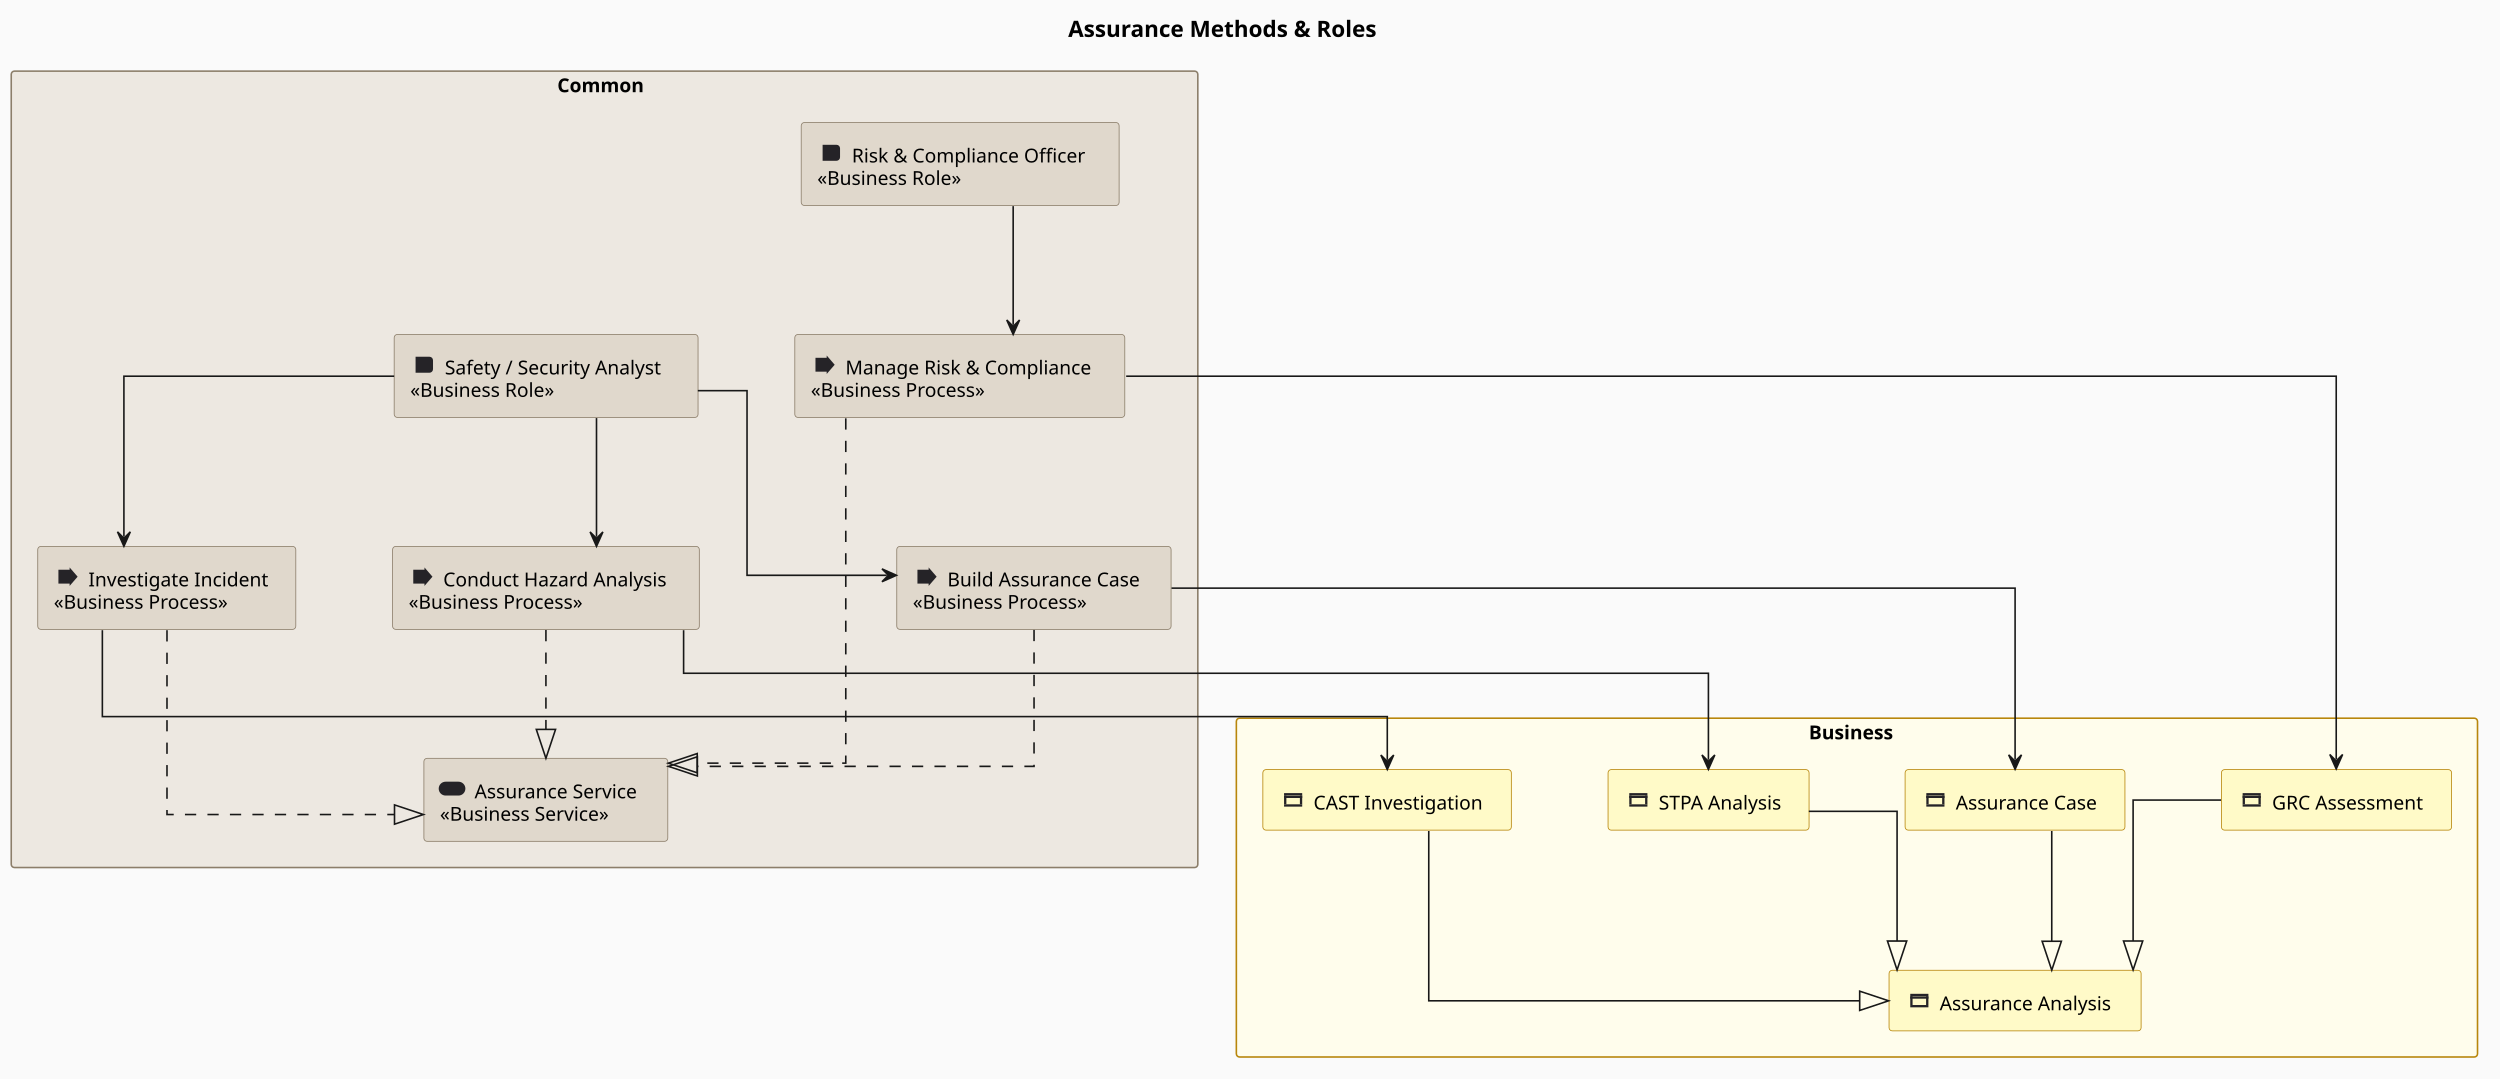
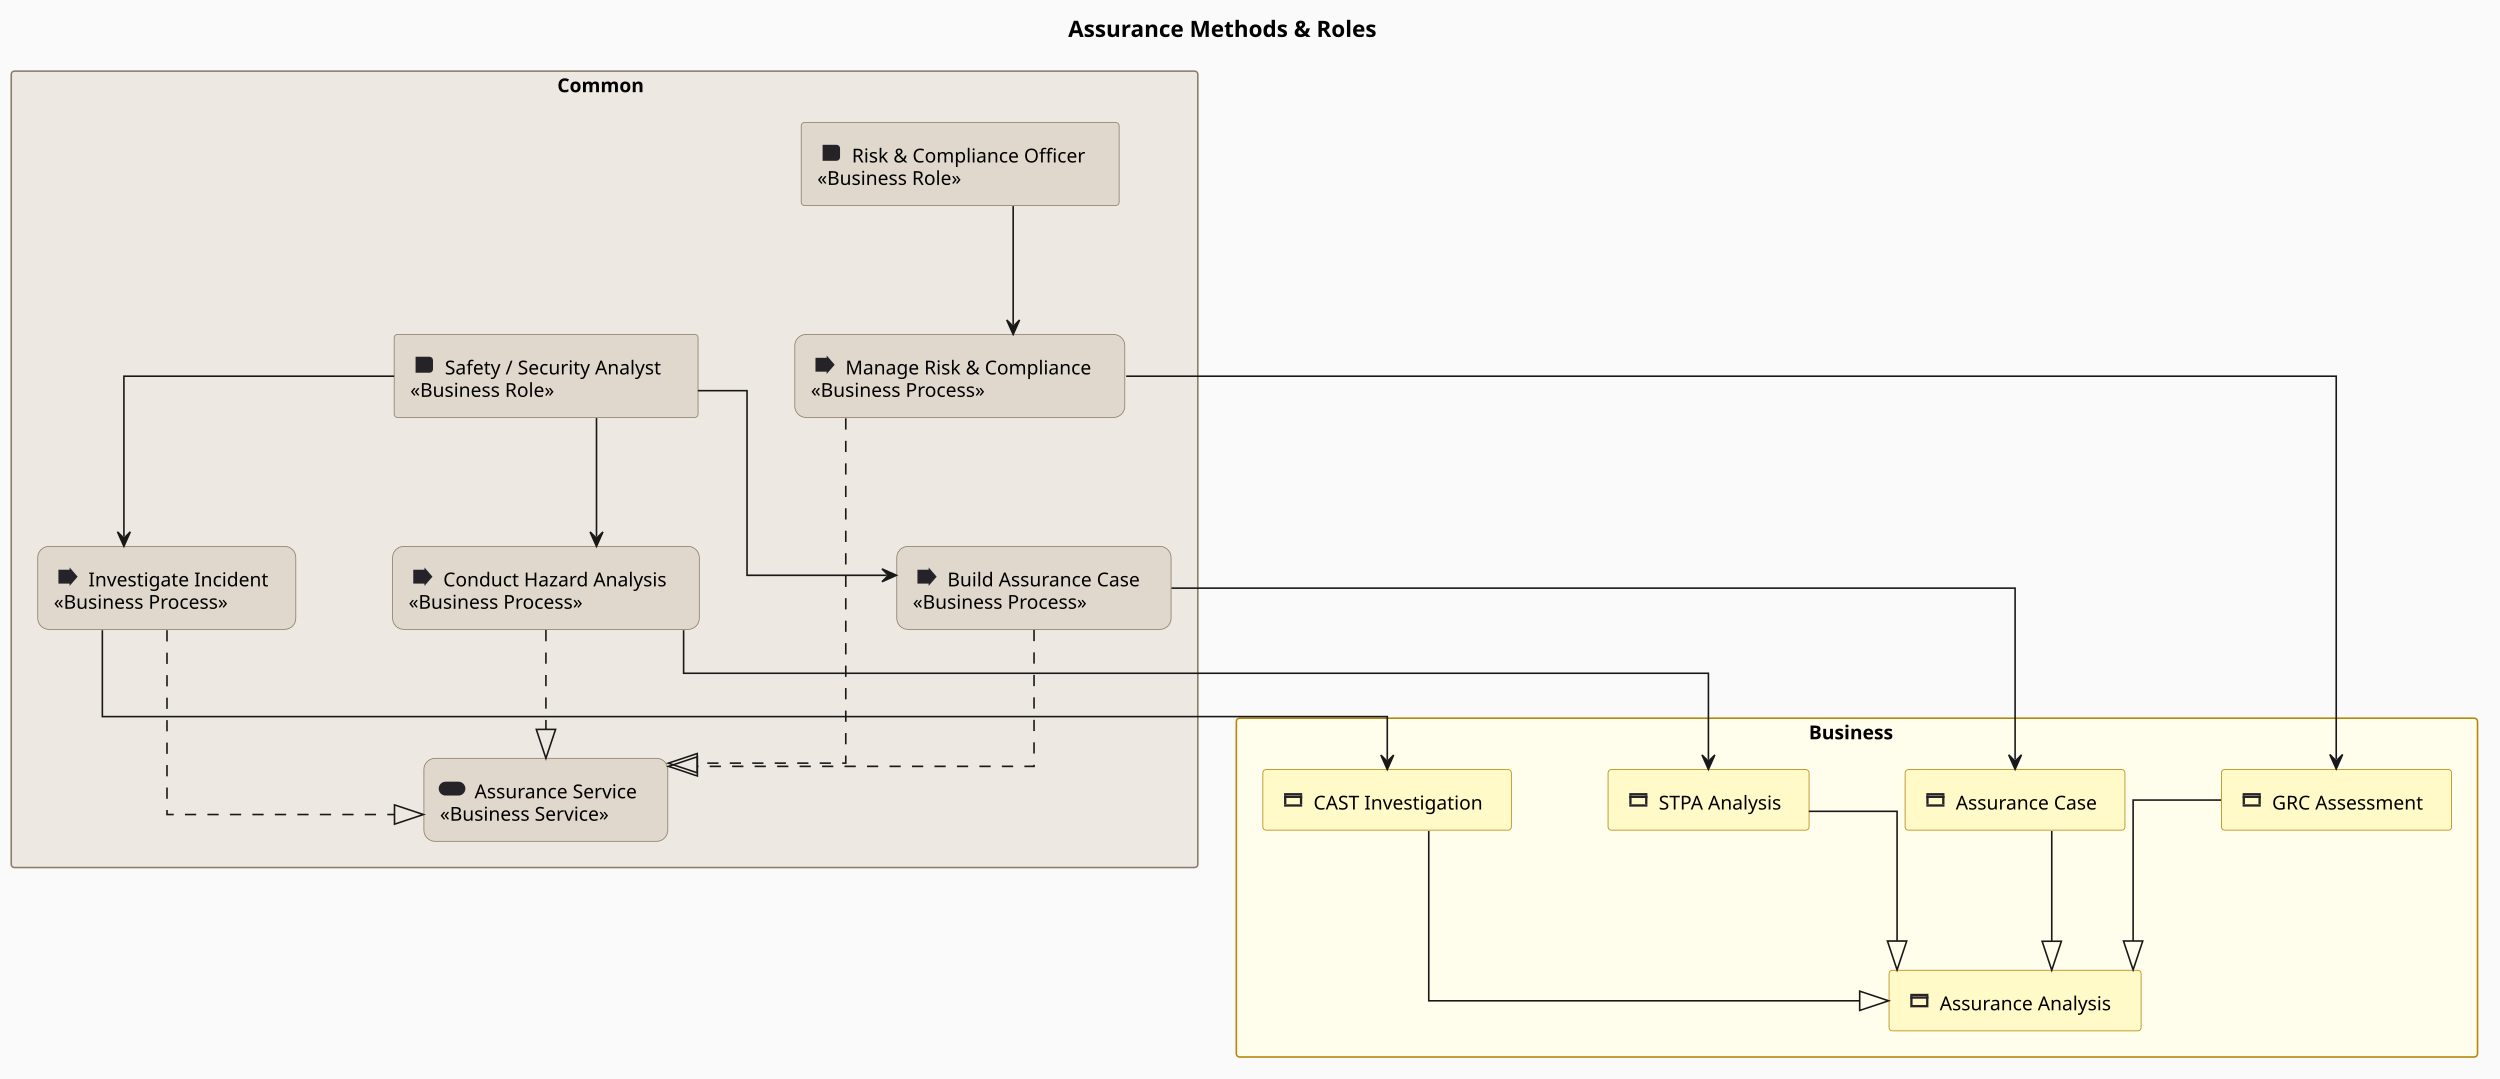
<svg xmlns="http://www.w3.org/2000/svg" contentStyleType="text/css" data-diagram-type="DESCRIPTION" height="672px" preserveAspectRatio="none" style="width:1557px;height:672px;background:#FAFAFA;" version="1.1" viewBox="0 0 1557 672" width="1557px" zoomAndPan="magnify">
  <defs />
  <g>
    <rect fill="#FAFAFA" height="672" style="stroke:none;stroke-width:1;" width="1557" x="0" y="0" />
-     <g class="title" data-source-line="142">
+     <g class="title" data-source-line="144">
      <text fill="#000000" font-family="sans-serif" font-size="14" font-weight="700" lengthAdjust="spacing" textLength="219.495" x="665.252" y="22.995">Assurance Methods &amp; Roles</text>
    </g>
-     <g class="cluster" data-qualified-name="Common" data-source-line="144" id="ent0002">
+     <g class="cluster" data-qualified-name="Common" data-source-line="146" id="ent0002">
      <rect fill="#EDE8E1" height="496" rx="2" ry="2" style="stroke:#8C7E6A;stroke-width:1;" width="739" x="7" y="44.297" />
      <text fill="#000000" font-family="sans-serif" font-size="12" font-weight="700" lengthAdjust="spacing" textLength="58.846" x="347.077" y="57.435">Common</text>
    </g>
-     <g class="cluster" data-qualified-name="Business" data-source-line="154" id="ent0010">
+     <g class="cluster" data-qualified-name="Business" data-source-line="156" id="ent0010">
      <rect fill="#FFFDEC" height="211" rx="2" ry="2" style="stroke:#B8860B;stroke-width:1;" width="773" x="770" y="447.297" />
      <text fill="#000000" font-family="sans-serif" font-size="12" font-weight="700" lengthAdjust="spacing" textLength="59.912" x="1126.544" y="460.435">Business</text>
    </g>
-     <g class="entity" data-qualified-name="Common.PRC_7YyhMi" data-source-line="145" id="ent0003">
-       <rect fill="#E0D8CC" height="51.692" rx="2" ry="2" style="stroke:#8C7E6A;stroke-width:0.5;" width="205.512" x="495" y="208.297" />
+     <g class="entity" data-qualified-name="Common.PRC_7YyhMi" data-source-line="147" id="ent0003">
+       <rect fill="#E0D8CC" height="51.692" rx="7" ry="7" style="stroke:#8C7E6A;stroke-width:0.5;" width="205.512" x="495" y="208.297" />
      <path d="M507.88,222.838 L514.859,222.838 L514.859,221.398 L519.843,227.158 L514.859,232.918 L514.859,231.478 L507.88,231.478" fill="#252327" style="stroke:none;stroke-width:0.5;" />
      <text fill="#000000" font-family="sans-serif" font-size="12" lengthAdjust="spacing" textLength="163.975" x="526.538" y="233.19">Manage Risk &amp; Compliance</text>
      <text fill="#000000" font-family="sans-serif" font-size="12" lengthAdjust="spacing" textLength="117.41" x="505" y="247.159">«Business Process»</text>
    </g>
-     <g class="entity" data-qualified-name="Common.PRC_TfWiGw" data-source-line="146" id="ent0004">
-       <rect fill="#E0D8CC" height="51.692" rx="2" ry="2" style="stroke:#8C7E6A;stroke-width:0.5;" width="191.04" x="244.5" y="340.297" />
+     <g class="entity" data-qualified-name="Common.PRC_TfWiGw" data-source-line="148" id="ent0004">
+       <rect fill="#E0D8CC" height="51.692" rx="7" ry="7" style="stroke:#8C7E6A;stroke-width:0.5;" width="191.04" x="244.5" y="340.297" />
      <path d="M257.38,354.838 L264.358,354.838 L264.358,353.398 L269.343,359.158 L264.358,364.918 L264.358,363.478 L257.38,363.478" fill="#252327" style="stroke:none;stroke-width:0.5;" />
      <text fill="#000000" font-family="sans-serif" font-size="12" lengthAdjust="spacing" textLength="149.502" x="276.038" y="365.19">Conduct Hazard Analysis</text>
      <text fill="#000000" font-family="sans-serif" font-size="12" lengthAdjust="spacing" textLength="117.41" x="254.5" y="379.159">«Business Process»</text>
    </g>
-     <g class="entity" data-qualified-name="Common.PRC_bWETd2" data-source-line="147" id="ent0005">
-       <rect fill="#E0D8CC" height="51.692" rx="2" ry="2" style="stroke:#8C7E6A;stroke-width:0.5;" width="170.848" x="558.5" y="340.297" />
+     <g class="entity" data-qualified-name="Common.PRC_bWETd2" data-source-line="149" id="ent0005">
+       <rect fill="#E0D8CC" height="51.692" rx="7" ry="7" style="stroke:#8C7E6A;stroke-width:0.5;" width="170.848" x="558.5" y="340.297" />
      <path d="M571.38,354.838 L578.359,354.838 L578.359,353.398 L583.343,359.158 L578.359,364.918 L578.359,363.478 L571.38,363.478" fill="#252327" style="stroke:none;stroke-width:0.5;" />
      <text fill="#000000" font-family="sans-serif" font-size="12" lengthAdjust="spacing" textLength="129.31" x="590.038" y="365.19">Build Assurance Case</text>
      <text fill="#000000" font-family="sans-serif" font-size="12" lengthAdjust="spacing" textLength="117.41" x="568.5" y="379.159">«Business Process»</text>
    </g>
-     <g class="entity" data-qualified-name="Common.PRC_lXql_n" data-source-line="148" id="ent0006">
-       <rect fill="#E0D8CC" height="51.692" rx="2" ry="2" style="stroke:#8C7E6A;stroke-width:0.5;" width="160.717" x="23.5" y="340.297" />
+     <g class="entity" data-qualified-name="Common.PRC_lXql_n" data-source-line="150" id="ent0006">
+       <rect fill="#E0D8CC" height="51.692" rx="7" ry="7" style="stroke:#8C7E6A;stroke-width:0.5;" width="160.717" x="23.5" y="340.297" />
      <path d="M36.38,354.838 L43.358,354.838 L43.358,353.398 L48.343,359.158 L43.358,364.918 L43.358,363.478 L36.38,363.478" fill="#252327" style="stroke:none;stroke-width:0.5;" />
      <text fill="#000000" font-family="sans-serif" font-size="12" lengthAdjust="spacing" textLength="119.18" x="55.038" y="365.19">Investigate Incident</text>
      <text fill="#000000" font-family="sans-serif" font-size="12" lengthAdjust="spacing" textLength="117.41" x="33.5" y="379.159">«Business Process»</text>
    </g>
-     <g class="entity" data-qualified-name="Common.ROL_abNYhO" data-source-line="149" id="ent0007">
+     <g class="entity" data-qualified-name="Common.ROL_abNYhO" data-source-line="151" id="ent0007">
      <rect fill="#E0D8CC" height="51.692" rx="2" ry="2" style="stroke:#8C7E6A;stroke-width:0.5;" width="197.989" x="499" y="76.297" />
      <path d="M512.323,90.174 L520.963,90.174 A2.215,2.215 0 0 1 523.178,92.389 L523.178,97.928 A2.215,2.215 0 0 1 520.963,100.143 L512.323,100.143" fill="#252327" style="stroke:none;stroke-width:0.5;" />
      <text fill="#000000" font-family="sans-serif" font-size="12" lengthAdjust="spacing" textLength="156.451" x="530.538" y="101.19">Risk &amp; Compliance Officer</text>
      <text fill="#000000" font-family="sans-serif" font-size="12" lengthAdjust="spacing" textLength="97.811" x="509" y="115.159">«Business Role»</text>
    </g>
-     <g class="entity" data-qualified-name="Common.ROL_yswDMB" data-source-line="150" id="ent0008">
+     <g class="entity" data-qualified-name="Common.ROL_yswDMB" data-source-line="152" id="ent0008">
      <rect fill="#E0D8CC" height="51.692" rx="2" ry="2" style="stroke:#8C7E6A;stroke-width:0.5;" width="189.246" x="245.5" y="208.297" />
      <path d="M258.823,222.174 L267.463,222.174 A2.215,2.215 0 0 1 269.678,224.389 L269.678,229.928 A2.215,2.215 0 0 1 267.463,232.143 L258.823,232.143" fill="#252327" style="stroke:none;stroke-width:0.5;" />
      <text fill="#000000" font-family="sans-serif" font-size="12" lengthAdjust="spacing" textLength="147.709" x="277.038" y="233.19">Safety / Security Analyst</text>
      <text fill="#000000" font-family="sans-serif" font-size="12" lengthAdjust="spacing" textLength="97.811" x="255.5" y="247.159">«Business Role»</text>
    </g>
-     <g class="entity" data-qualified-name="Common.SRV_ooK3YN" data-source-line="151" id="ent0009">
-       <rect fill="#E0D8CC" height="51.692" rx="2" ry="2" style="stroke:#8C7E6A;stroke-width:0.5;" width="151.893" x="264" y="472.297" />
+     <g class="entity" data-qualified-name="Common.SRV_ooK3YN" data-source-line="153" id="ent0009">
+       <rect fill="#E0D8CC" height="51.692" rx="7" ry="7" style="stroke:#8C7E6A;stroke-width:0.5;" width="151.893" x="264" y="472.297" />
      <path d="M277.545,486.838 L285.52,486.838 A3.102,3.102 0 0 1 285.52,495.478 L277.545,495.478 A3.102,3.102 0 0 1 277.545,486.838" fill="#252327" style="stroke:none;stroke-width:0.5;" />
      <text fill="#000000" font-family="sans-serif" font-size="12" lengthAdjust="spacing" textLength="110.356" x="295.538" y="497.19">Assurance Service</text>
      <text fill="#000000" font-family="sans-serif" font-size="12" lengthAdjust="spacing" textLength="115.764" x="274" y="511.159">«Business Service»</text>
    </g>
-     <g class="entity" data-qualified-name="Business.BOB_B33tSQ" data-source-line="155" id="ent0011">
+     <g class="entity" data-qualified-name="Business.BOB_B33tSQ" data-source-line="157" id="ent0011">
      <rect fill="#FFFAC8" height="37.723" rx="2" ry="2" style="stroke:#B8860B;stroke-width:0.5;" width="156.985" x="1176.5" y="604.297" />
      <path d="M1189.712,618.949 L1201.011,618.949 L1201.011,620.389 L1189.712,620.389" fill="#252327" />
      <path d="M1189.712,625.928 L1201.011,625.928 L1201.011,627.368 L1189.712,627.368" fill="#252327" />
      <path d="M1189.712,620.389 L1189.712,625.928 L1191.152,625.928 L1191.152,620.389" fill="#252327" />
      <path d="M1199.571,620.389 L1199.571,625.928 L1201.011,625.928 L1201.011,620.389" fill="#252327" />
      <path d="M1189.712,620.555 L1201.011,620.555 L1201.011,621.995 L1189.712,621.995" fill="#252327" />
      <text fill="#000000" font-family="sans-serif" font-size="12" lengthAdjust="spacing" textLength="115.447" x="1208.037" y="629.19">Assurance Analysis</text>
    </g>
-     <g class="entity" data-qualified-name="Business.BOB_GCbVtL" data-source-line="156" id="ent0012">
+     <g class="entity" data-qualified-name="Business.BOB_GCbVtL" data-source-line="158" id="ent0012">
      <rect fill="#FFFAC8" height="37.723" rx="2" ry="2" style="stroke:#B8860B;stroke-width:0.5;" width="143.35" x="1383.5" y="479.297" />
      <path d="M1396.712,493.949 L1408.011,493.949 L1408.011,495.389 L1396.712,495.389" fill="#252327" />
      <path d="M1396.712,500.928 L1408.011,500.928 L1408.011,502.368 L1396.712,502.368" fill="#252327" />
      <path d="M1396.712,495.389 L1396.712,500.928 L1398.152,500.928 L1398.152,495.389" fill="#252327" />
      <path d="M1406.571,495.389 L1406.571,500.928 L1408.011,500.928 L1408.011,495.389" fill="#252327" />
      <path d="M1396.712,495.555 L1408.011,495.555 L1408.011,496.995 L1396.712,496.995" fill="#252327" />
      <text fill="#000000" font-family="sans-serif" font-size="12" lengthAdjust="spacing" textLength="101.812" x="1415.037" y="504.19">GRC Assessment</text>
    </g>
-     <g class="entity" data-qualified-name="Business.BOB_H_uAJl" data-source-line="157" id="ent0013">
+     <g class="entity" data-qualified-name="Business.BOB_H_uAJl" data-source-line="159" id="ent0013">
      <rect fill="#FFFAC8" height="37.723" rx="2" ry="2" style="stroke:#B8860B;stroke-width:0.5;" width="154.764" x="786.5" y="479.297" />
      <path d="M799.712,493.949 L811.011,493.949 L811.011,495.389 L799.712,495.389" fill="#252327" />
      <path d="M799.712,500.928 L811.011,500.928 L811.011,502.368 L799.712,502.368" fill="#252327" />
      <path d="M799.712,495.389 L799.712,500.928 L801.152,500.928 L801.152,495.389" fill="#252327" />
      <path d="M809.571,495.389 L809.571,500.928 L811.011,500.928 L811.011,495.389" fill="#252327" />
      <path d="M799.712,495.555 L811.011,495.555 L811.011,496.995 L799.712,496.995" fill="#252327" />
      <text fill="#000000" font-family="sans-serif" font-size="12" lengthAdjust="spacing" textLength="113.227" x="818.038" y="504.19">CAST Investigation</text>
    </g>
-     <g class="entity" data-qualified-name="Business.BOB_U1Yo1s" data-source-line="158" id="ent0014">
+     <g class="entity" data-qualified-name="Business.BOB_U1Yo1s" data-source-line="160" id="ent0014">
      <rect fill="#FFFAC8" height="37.723" rx="2" ry="2" style="stroke:#B8860B;stroke-width:0.5;" width="125.186" x="1001.5" y="479.297" />
      <path d="M1014.712,493.949 L1026.011,493.949 L1026.011,495.389 L1014.712,495.389" fill="#252327" />
      <path d="M1014.712,500.928 L1026.011,500.928 L1026.011,502.368 L1014.712,502.368" fill="#252327" />
      <path d="M1014.712,495.389 L1014.712,500.928 L1016.152,500.928 L1016.152,495.389" fill="#252327" />
      <path d="M1024.571,495.389 L1024.571,500.928 L1026.011,500.928 L1026.011,495.389" fill="#252327" />
      <path d="M1014.712,495.555 L1026.011,495.555 L1026.011,496.995 L1014.712,496.995" fill="#252327" />
      <text fill="#000000" font-family="sans-serif" font-size="12" lengthAdjust="spacing" textLength="83.648" x="1033.037" y="504.19">STPA Analysis</text>
    </g>
-     <g class="entity" data-qualified-name="Business.BOB_f_Hz7r" data-source-line="159" id="ent0015">
+     <g class="entity" data-qualified-name="Business.BOB_f_Hz7r" data-source-line="161" id="ent0015">
      <rect fill="#FFFAC8" height="37.723" rx="2" ry="2" style="stroke:#B8860B;stroke-width:0.5;" width="136.911" x="1186.5" y="479.297" />
      <path d="M1199.712,493.949 L1211.011,493.949 L1211.011,495.389 L1199.712,495.389" fill="#252327" />
      <path d="M1199.712,500.928 L1211.011,500.928 L1211.011,502.368 L1199.712,502.368" fill="#252327" />
      <path d="M1199.712,495.389 L1199.712,500.928 L1201.152,500.928 L1201.152,495.389" fill="#252327" />
      <path d="M1209.571,495.389 L1209.571,500.928 L1211.011,500.928 L1211.011,495.389" fill="#252327" />
      <path d="M1199.712,495.555 L1211.011,495.555 L1211.011,496.995 L1199.712,496.995" fill="#252327" />
      <text fill="#000000" font-family="sans-serif" font-size="12" lengthAdjust="spacing" textLength="95.373" x="1218.037" y="504.19">Assurance Case</text>
    </g>
-     <g class="link" data-entity-1="ent0007" data-entity-2="ent0003" data-link-type="dependency" data-source-line="184" id="lnk34">
+     <g class="link" data-entity-1="ent0007" data-entity-2="ent0003" data-link-type="dependency" data-source-line="186" id="lnk34">
      <path d="M631,128.377 C631,151.517 631,179.147 631,202.277" fill="none" id="ROL_abNYhO-to-PRC_7YyhMi" style="stroke:#181818;stroke-width:1;" />
      <polygon fill="#181818" points="631,208.277,635,199.277,631,203.277,627,199.277,631,208.277" style="stroke:#181818;stroke-width:1;" />
    </g>
-     <g class="link" data-entity-1="ent0008" data-entity-2="ent0004" data-link-type="dependency" data-source-line="186" id="lnk36">
+     <g class="link" data-entity-1="ent0008" data-entity-2="ent0004" data-link-type="dependency" data-source-line="188" id="lnk36">
      <path d="M371.5,260.377 C371.5,283.517 371.5,311.147 371.5,334.277" fill="none" id="ROL_yswDMB-to-PRC_TfWiGw" style="stroke:#181818;stroke-width:1;" />
      <polygon fill="#181818" points="371.5,340.277,375.5,331.277,371.5,335.277,367.5,331.277,371.5,340.277" style="stroke:#181818;stroke-width:1;" />
    </g>
-     <g class="link" data-entity-1="ent0006" data-entity-2="ent0009" data-link-type="extension" data-source-line="191" id="lnk41">
+     <g class="link" data-entity-1="ent0006" data-entity-2="ent0009" data-link-type="extension" data-source-line="193" id="lnk41">
      <path d="M104,392.487 C104,433.267 104,507.297 104,507.297 C104,507.297 176.75,507.297 245.7,507.297" fill="none" id="PRC_lXql_n-to-SRV_ooK3YN" style="stroke:#181818;stroke-width:1;stroke-dasharray:7,7;" />
      <polygon fill="none" points="263.7,507.297,245.7,501.297,245.7,513.297,263.7,507.297" style="stroke:#181818;stroke-width:1;" />
    </g>
-     <g class="link" data-entity-1="ent0015" data-entity-2="ent0011" data-link-type="extension" data-source-line="179" id="lnk29">
+     <g class="link" data-entity-1="ent0015" data-entity-2="ent0011" data-link-type="extension" data-source-line="181" id="lnk29">
      <path d="M1277.83,517.557 C1277.83,541.117 1277.83,562.747 1277.83,586.227" fill="none" id="BOB_f_Hz7r-to-BOB_B33tSQ" style="stroke:#181818;stroke-width:1;" />
      <polygon fill="none" points="1277.83,604.227,1283.83,586.227,1271.83,586.227,1277.83,604.227" style="stroke:#181818;stroke-width:1;" />
    </g>
-     <g class="link" data-entity-1="ent0012" data-entity-2="ent0011" data-link-type="extension" data-source-line="176" id="lnk26">
+     <g class="link" data-entity-1="ent0012" data-entity-2="ent0011" data-link-type="extension" data-source-line="178" id="lnk26">
      <path d="M1383.25,498.297 C1354.7,498.297 1328.5,498.297 1328.5,498.297 C1328.5,498.297 1328.5,550.977 1328.5,586.037" fill="none" id="BOB_GCbVtL-to-BOB_B33tSQ" style="stroke:#181818;stroke-width:1;" />
      <polygon fill="none" points="1328.5,604.037,1334.5,586.037,1322.5,586.037,1328.5,604.037" style="stroke:#181818;stroke-width:1;" />
    </g>
-     <g class="link" data-entity-1="ent0013" data-entity-2="ent0011" data-link-type="extension" data-source-line="177" id="lnk27">
+     <g class="link" data-entity-1="ent0013" data-entity-2="ent0011" data-link-type="extension" data-source-line="179" id="lnk27">
      <path d="M889.83,517.557 C889.83,552.617 889.83,623.297 889.83,623.297 C889.83,623.297 1050.86,623.297 1158.21,623.297" fill="none" id="BOB_H_uAJl-to-BOB_B33tSQ" style="stroke:#181818;stroke-width:1;" />
      <polygon fill="none" points="1176.21,623.297,1158.21,617.297,1158.21,629.297,1176.21,623.297" style="stroke:#181818;stroke-width:1;" />
    </g>
-     <g class="link" data-entity-1="ent0014" data-entity-2="ent0011" data-link-type="extension" data-source-line="178" id="lnk28">
+     <g class="link" data-entity-1="ent0014" data-entity-2="ent0011" data-link-type="extension" data-source-line="180" id="lnk28">
      <path d="M1126.53,505.297 C1154.6,505.297 1181.5,505.297 1181.5,505.297 C1181.5,505.297 1181.5,552.637 1181.5,586.077" fill="none" id="BOB_U1Yo1s-to-BOB_B33tSQ" style="stroke:#181818;stroke-width:1;" />
      <polygon fill="none" points="1181.5,604.077,1187.5,586.077,1175.5,586.077,1181.5,604.077" style="stroke:#181818;stroke-width:1;" />
    </g>
-     <g class="link" data-entity-1="ent0003" data-entity-2="ent0012" data-link-type="dependency" data-source-line="180" id="lnk30">
+     <g class="link" data-entity-1="ent0003" data-entity-2="ent0012" data-link-type="dependency" data-source-line="182" id="lnk30">
      <path d="M701.37,234.297 C929.31,234.297 1455,234.297 1455,234.297 C1455,234.297 1455,411.917 1455,472.887" fill="none" id="PRC_7YyhMi-to-BOB_GCbVtL" style="stroke:#181818;stroke-width:1;" />
      <polygon fill="#181818" points="1455,478.887,1459,469.887,1455,473.887,1451,469.887,1455,478.887" style="stroke:#181818;stroke-width:1;" />
    </g>
-     <g class="link" data-entity-1="ent0006" data-entity-2="ent0013" data-link-type="dependency" data-source-line="181" id="lnk31">
+     <g class="link" data-entity-1="ent0006" data-entity-2="ent0013" data-link-type="dependency" data-source-line="183" id="lnk31">
      <path d="M63.75,392.487 C63.75,415.827 63.75,446.297 63.75,446.297 C63.75,446.297 864,446.297 864,446.297 C864,446.297 864,458.387 864,473.227" fill="none" id="PRC_lXql_n-to-BOB_H_uAJl" style="stroke:#181818;stroke-width:1;" />
      <polygon fill="#181818" points="864,479.227,868,470.227,864,474.227,860,470.227,864,479.227" style="stroke:#181818;stroke-width:1;" />
    </g>
-     <g class="link" data-entity-1="ent0004" data-entity-2="ent0014" data-link-type="dependency" data-source-line="182" id="lnk32">
+     <g class="link" data-entity-1="ent0004" data-entity-2="ent0014" data-link-type="dependency" data-source-line="184" id="lnk32">
      <path d="M425.75,392.487 C425.75,405.837 425.75,419.297 425.75,419.297 C425.75,419.297 1064,419.297 1064,419.297 C1064,419.297 1064,449.797 1064,473.177" fill="none" id="PRC_TfWiGw-to-BOB_U1Yo1s" style="stroke:#181818;stroke-width:1;" />
      <polygon fill="#181818" points="1064,479.177,1068,470.177,1064,474.177,1060,470.177,1064,479.177" style="stroke:#181818;stroke-width:1;" />
    </g>
-     <g class="link" data-entity-1="ent0005" data-entity-2="ent0015" data-link-type="dependency" data-source-line="183" id="lnk33">
+     <g class="link" data-entity-1="ent0005" data-entity-2="ent0015" data-link-type="dependency" data-source-line="185" id="lnk33">
      <path d="M729.6,366.297 C897.76,366.297 1255,366.297 1255,366.297 C1255,366.297 1255,436.497 1255,473.107" fill="none" id="PRC_bWETd2-to-BOB_f_Hz7r" style="stroke:#181818;stroke-width:1;" />
      <polygon fill="#181818" points="1255,479.107,1259,470.107,1255,474.107,1251,470.107,1255,479.107" style="stroke:#181818;stroke-width:1;" />
    </g>
-     <g class="link" data-entity-1="ent0003" data-entity-2="ent0009" data-link-type="extension" data-source-line="185" id="lnk35">
+     <g class="link" data-entity-1="ent0003" data-entity-2="ent0009" data-link-type="extension" data-source-line="187" id="lnk35">
      <path d="M526.75,260.547 C526.75,323.007 526.75,475.297 526.75,475.297 C526.75,475.297 485.87,475.297 434.23,475.297" fill="none" id="PRC_7YyhMi-to-SRV_ooK3YN" style="stroke:#181818;stroke-width:1;stroke-dasharray:7,7;" />
      <polygon fill="none" points="416.23,475.297,434.23,481.297,434.23,469.297,416.23,475.297" style="stroke:#181818;stroke-width:1;" />
    </g>
-     <g class="link" data-entity-1="ent0004" data-entity-2="ent0009" data-link-type="extension" data-source-line="187" id="lnk37">
+     <g class="link" data-entity-1="ent0004" data-entity-2="ent0009" data-link-type="extension" data-source-line="189" id="lnk37">
      <path d="M340,392.377 C340,415.517 340,431.147 340,454.277" fill="none" id="PRC_TfWiGw-to-SRV_ooK3YN" style="stroke:#181818;stroke-width:1;stroke-dasharray:7,7;" />
      <polygon fill="none" points="340,472.277,346,454.277,334,454.277,340,472.277" style="stroke:#181818;stroke-width:1;" />
    </g>
-     <g class="link" data-entity-1="ent0008" data-entity-2="ent0005" data-link-type="dependency" data-source-line="188" id="lnk38">
+     <g class="link" data-entity-1="ent0008" data-entity-2="ent0005" data-link-type="dependency" data-source-line="190" id="lnk38">
      <path d="M434.61,243.297 C452.24,243.297 465.25,243.297 465.25,243.297 C465.25,243.297 465.25,358.297 465.25,358.297 C465.25,358.297 506.41,358.297 552.29,358.297" fill="none" id="ROL_yswDMB-to-PRC_bWETd2" style="stroke:#181818;stroke-width:1;" />
      <polygon fill="#181818" points="558.29,358.297,549.29,354.297,553.29,358.297,549.29,362.297,558.29,358.297" style="stroke:#181818;stroke-width:1;" />
    </g>
-     <g class="link" data-entity-1="ent0005" data-entity-2="ent0009" data-link-type="extension" data-source-line="189" id="lnk39">
+     <g class="link" data-entity-1="ent0005" data-entity-2="ent0009" data-link-type="extension" data-source-line="191" id="lnk39">
      <path d="M644,392.317 C644,425.127 644,477.297 644,477.297 C644,477.297 524.37,477.297 434.32,477.297" fill="none" id="PRC_bWETd2-to-SRV_ooK3YN" style="stroke:#181818;stroke-width:1;stroke-dasharray:7,7;" />
      <polygon fill="none" points="416.32,477.297,434.32,483.297,434.32,471.297,416.32,477.297" style="stroke:#181818;stroke-width:1;" />
    </g>
-     <g class="link" data-entity-1="ent0008" data-entity-2="ent0006" data-link-type="dependency" data-source-line="190" id="lnk40">
+     <g class="link" data-entity-1="ent0008" data-entity-2="ent0006" data-link-type="dependency" data-source-line="192" id="lnk40">
      <path d="M245.48,234.297 C170.13,234.297 77.17,234.297 77.17,234.297 C77.17,234.297 77.17,295.747 77.17,334.217" fill="none" id="ROL_yswDMB-to-PRC_lXql_n" style="stroke:#181818;stroke-width:1;" />
      <polygon fill="#181818" points="77.17,340.217,81.17,331.217,77.17,335.217,73.17,331.217,77.17,340.217" style="stroke:#181818;stroke-width:1;" />
    </g>
  </g>
</svg>
